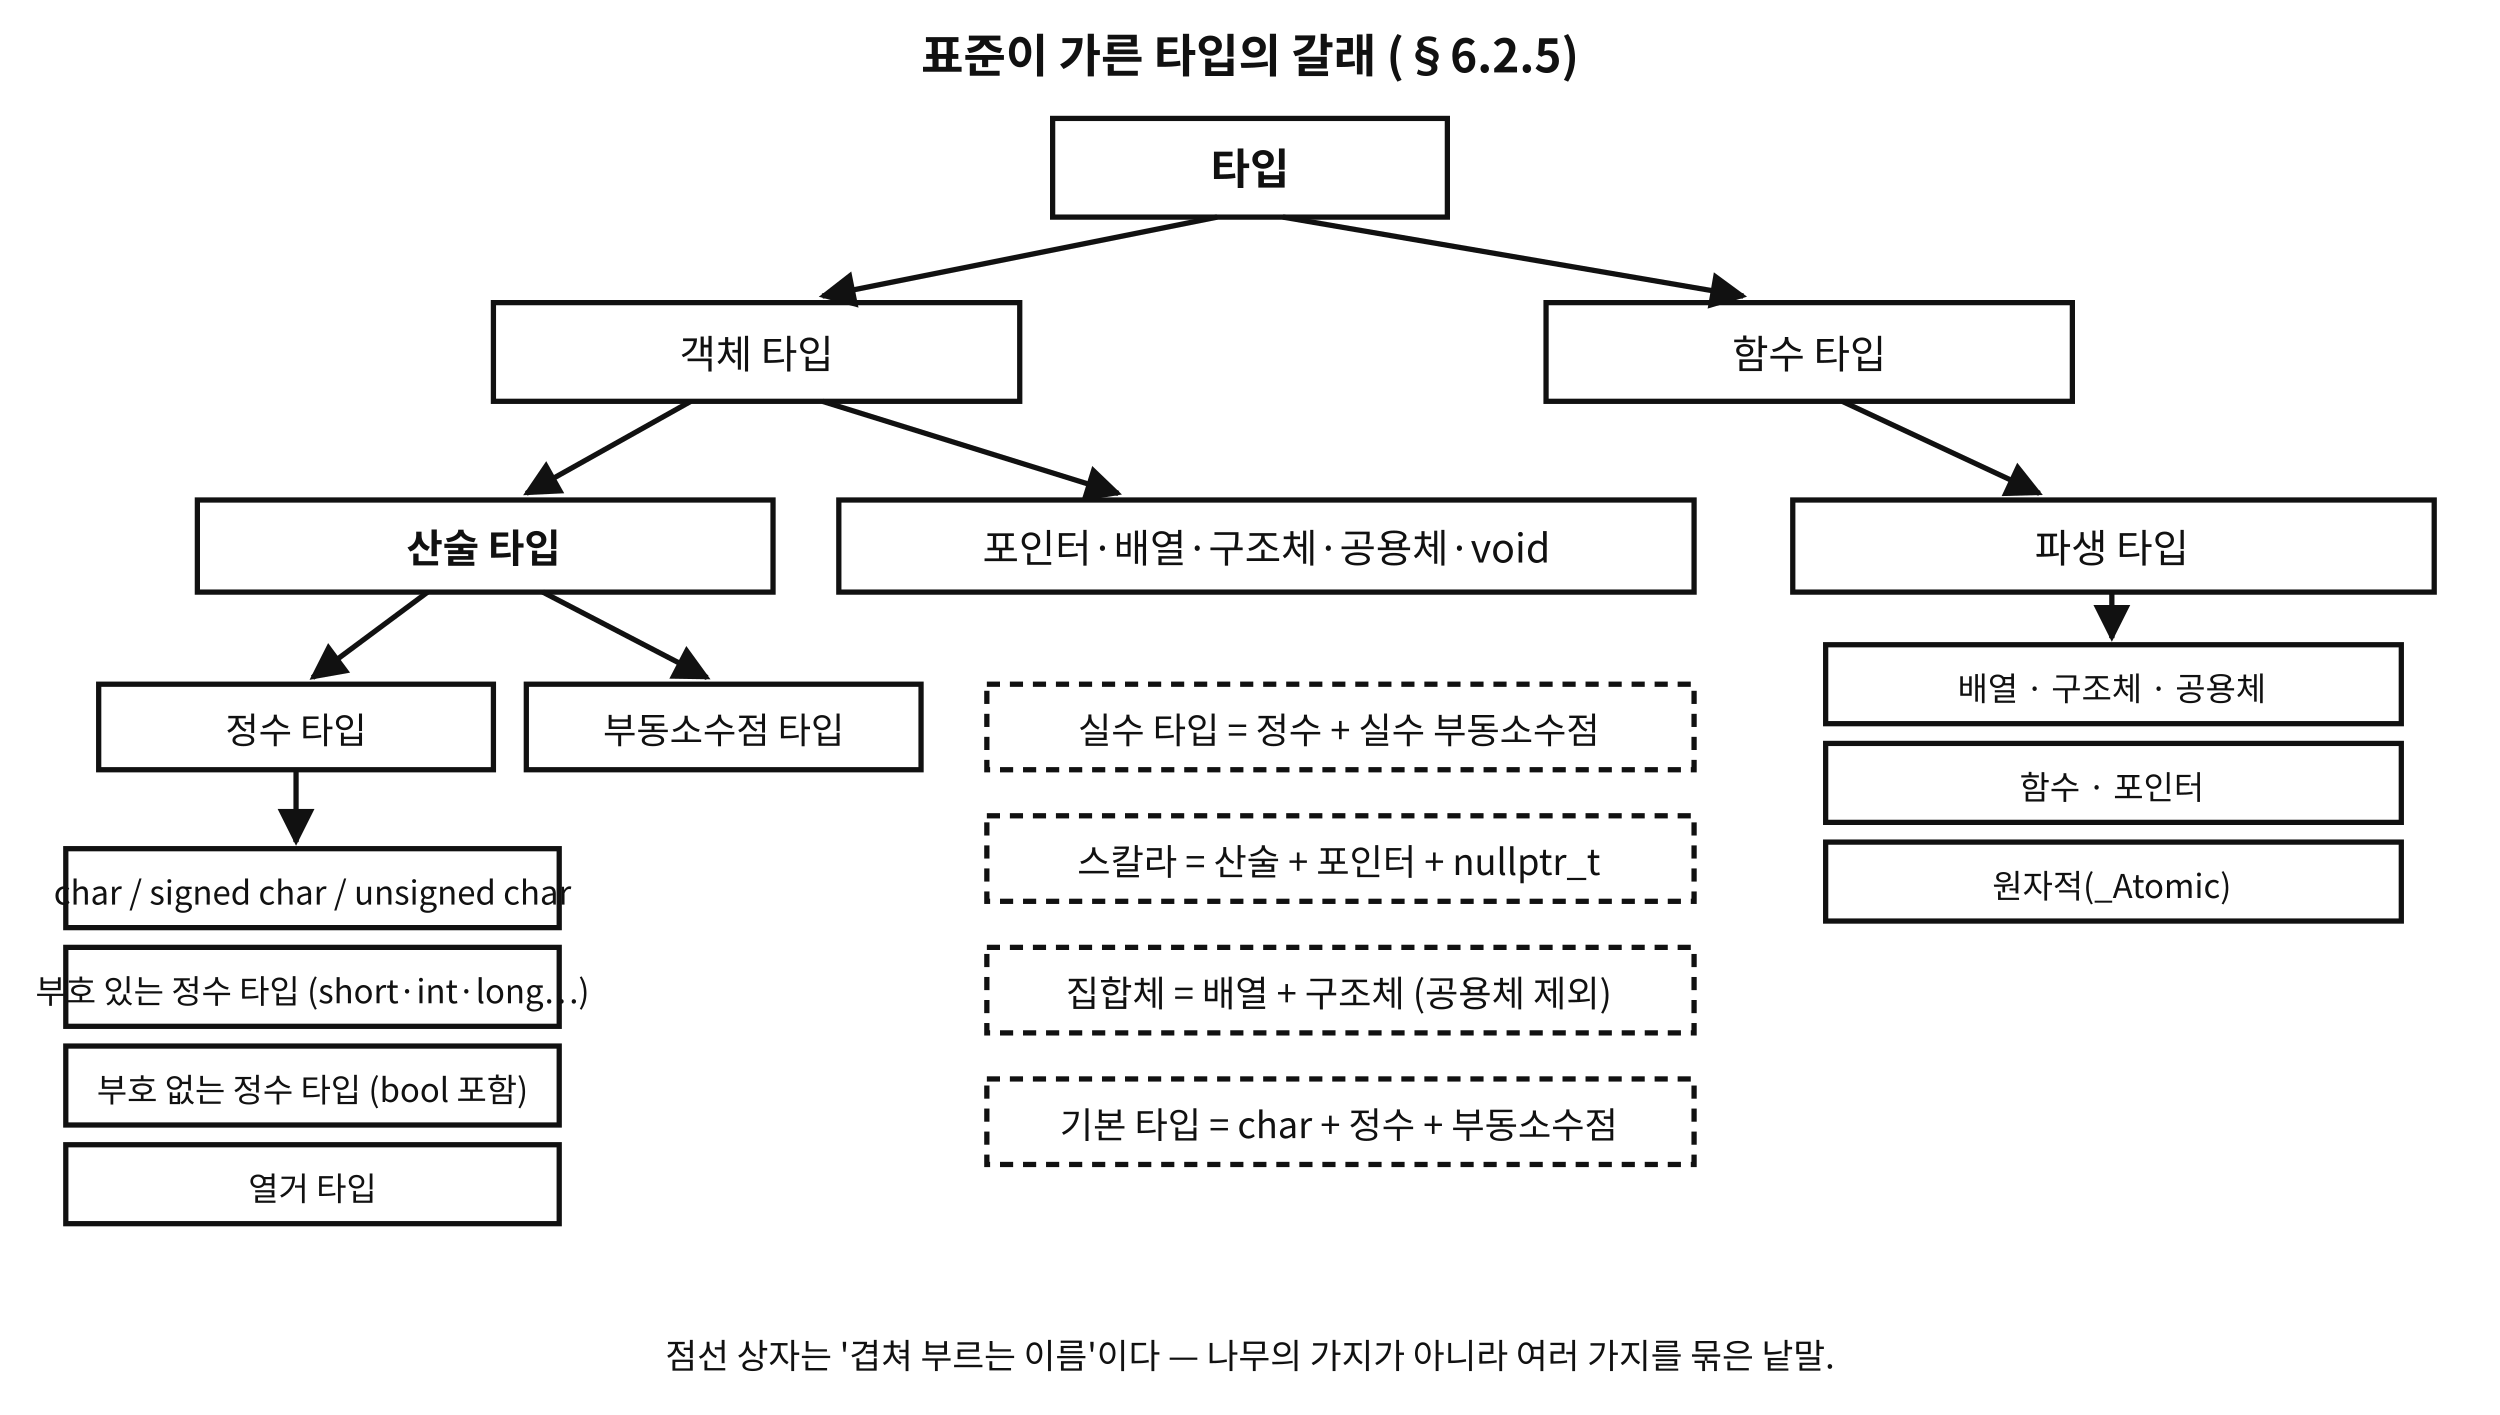
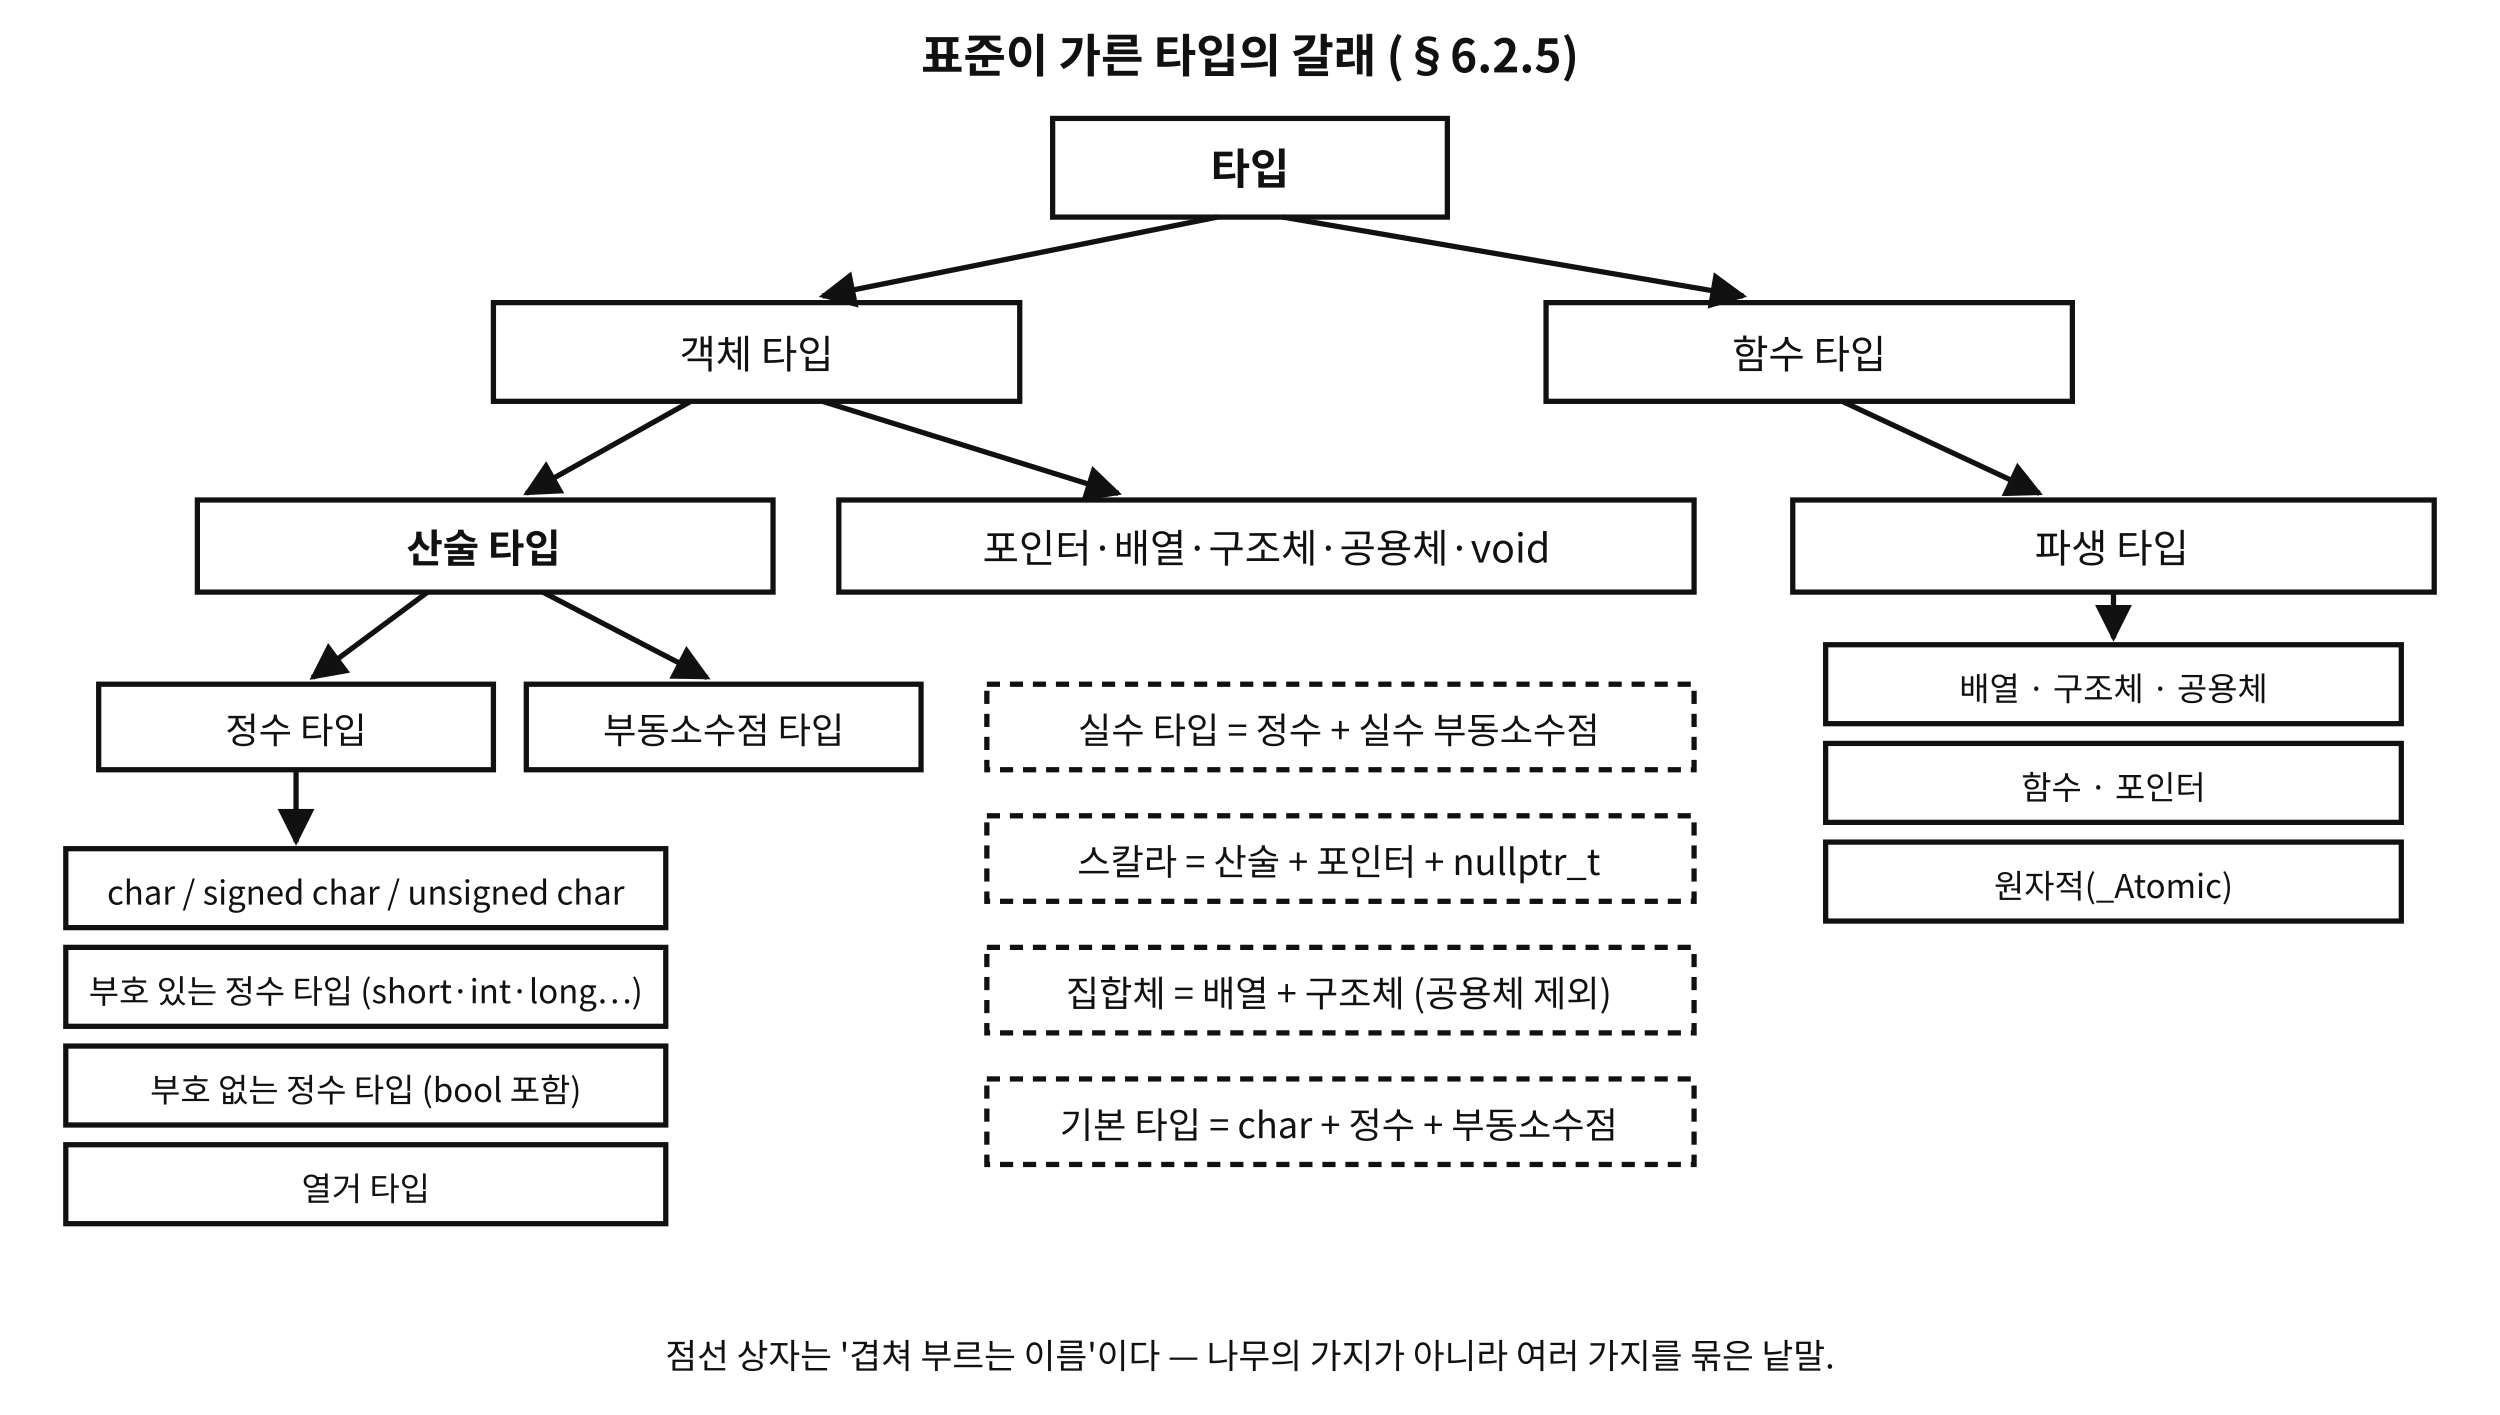
<svg xmlns="http://www.w3.org/2000/svg" viewBox="0 0 760 430" width="760" height="430" font-family="Noto Sans CJK KR, Noto Sans, sans-serif">
  <rect width="760" height="430" fill="none" />
  <defs>
    <marker id="a" viewBox="0 0 10 10" refX="9" refY="5" markerWidth="7" markerHeight="7" orient="auto-start-reverse">
      <path d="M0,0 L10,5 L0,10 z" fill="#111" />
    </marker>
    <pattern id="hatch" width="6" height="6" patternUnits="userSpaceOnUse" patternTransform="rotate(45)">
      <line x1="0" y1="0" x2="0" y2="6" stroke="#111" stroke-width="1" opacity="0.35" />
    </pattern>
  </defs>
  <text x="380.0" y="22" font-size="14" font-weight="bold" text-anchor="middle" fill="#111">표준이 가른 타입의 갈래 (§6.2.5)</text>
  <rect x="320" y="36" width="120" height="30" fill="none" stroke="#111" stroke-width="1.6" />
  <text x="380" y="56" font-size="13" font-weight="bold" text-anchor="middle" fill="#111">타입</text>
  <rect x="150" y="92" width="160" height="30" fill="none" stroke="#111" stroke-width="1.6" />
  <text x="230" y="112" font-size="12" font-weight="normal" text-anchor="middle" fill="#111">객체 타입</text>
  <rect x="470" y="92" width="160" height="30" fill="none" stroke="#111" stroke-width="1.6" />
  <text x="550" y="112" font-size="12" font-weight="normal" text-anchor="middle" fill="#111">함수 타입</text>
  <line x1="370" y1="66" x2="250" y2="90" stroke="#111" stroke-width="1.6" marker-end="url(#a)" />
  <line x1="390" y1="66" x2="530" y2="90" stroke="#111" stroke-width="1.6" marker-end="url(#a)" />
  <rect x="60" y="152" width="175" height="28" fill="none" stroke="#111" stroke-width="1.6" />
  <text x="147" y="171" font-size="12" font-weight="bold" text-anchor="middle" fill="#111">산술 타입</text>
  <rect x="255" y="152" width="260" height="28" fill="none" stroke="#111" stroke-width="1.6" />
  <text x="385" y="171" font-size="12" font-weight="normal" text-anchor="middle" fill="#111">포인터·배열·구조체·공용체·void</text>
  <line x1="210" y1="122" x2="160" y2="150" stroke="#111" stroke-width="1.6" marker-end="url(#a)" />
  <line x1="250" y1="122" x2="340" y2="150" stroke="#111" stroke-width="1.6" marker-end="url(#a)" />
  <rect x="30" y="208" width="120" height="26" fill="none" stroke="#111" stroke-width="1.6" />
  <text x="90" y="226" font-size="11" font-weight="normal" text-anchor="middle" fill="#111">정수 타입</text>
  <rect x="160" y="208" width="120" height="26" fill="none" stroke="#111" stroke-width="1.6" />
  <text x="220" y="226" font-size="11" font-weight="normal" text-anchor="middle" fill="#111">부동소수점 타입</text>
  <line x1="130" y1="180" x2="95" y2="206" stroke="#111" stroke-width="1.6" marker-end="url(#a)" />
  <line x1="165" y1="180" x2="215" y2="206" stroke="#111" stroke-width="1.6" marker-end="url(#a)" />
-   <rect x="20" y="258" width="150" height="24" fill="none" stroke="#111" stroke-width="1.6" />
-   <text x="95" y="275" font-size="10" font-weight="normal" text-anchor="middle" fill="#111">char / signed char / unsigned char</text>
-   <rect x="20" y="288" width="150" height="24" fill="none" stroke="#111" stroke-width="1.6" />
-   <text x="95" y="305" font-size="10" font-weight="normal" text-anchor="middle" fill="#111">부호 있는 정수 타입 (short·int·long…)</text>
-   <rect x="20" y="318" width="150" height="24" fill="none" stroke="#111" stroke-width="1.6" />
-   <text x="95" y="335" font-size="10" font-weight="normal" text-anchor="middle" fill="#111">부호 없는 정수 타입 (bool 포함)</text>
-   <rect x="20" y="348" width="150" height="24" fill="none" stroke="#111" stroke-width="1.6" />
-   <text x="95" y="365" font-size="10" font-weight="normal" text-anchor="middle" fill="#111">열거 타입</text>
+   <rect x="20" y="258" width="182.395" height="24" fill="none" stroke="#111" stroke-width="1.6" />
+   <text x="111.197" y="275" font-size="10" font-weight="normal" text-anchor="middle" fill="#111">char / signed char / unsigned char</text>
+   <rect x="20" y="288" width="182.395" height="24" fill="none" stroke="#111" stroke-width="1.6" />
+   <text x="111.197" y="305" font-size="10" font-weight="normal" text-anchor="middle" fill="#111">부호 있는 정수 타입 (short·int·long…)</text>
+   <rect x="20" y="318" width="182.395" height="24" fill="none" stroke="#111" stroke-width="1.6" />
+   <text x="111.197" y="335" font-size="10" font-weight="normal" text-anchor="middle" fill="#111">부호 없는 정수 타입 (bool 포함)</text>
+   <rect x="20" y="348" width="182.395" height="24" fill="none" stroke="#111" stroke-width="1.6" />
+   <text x="111.197" y="365" font-size="10" font-weight="normal" text-anchor="middle" fill="#111">열거 타입</text>
  <line x1="90" y1="234" x2="90" y2="256" stroke="#111" stroke-width="1.6" marker-end="url(#a)" />
  <rect x="300" y="208" width="215" height="26" fill="none" stroke="#111" stroke-width="1.6" stroke-dasharray="4 3" />
  <text x="407" y="226" font-size="11" font-weight="normal" text-anchor="middle" fill="#111">실수 타입 = 정수 + 실수 부동소수점</text>
  <rect x="300" y="248" width="215" height="26" fill="none" stroke="#111" stroke-width="1.6" stroke-dasharray="4 3" />
  <text x="407" y="266" font-size="11" font-weight="normal" text-anchor="middle" fill="#111">스칼라 = 산술 + 포인터 + nullptr_t</text>
  <rect x="300" y="288" width="215" height="26" fill="none" stroke="#111" stroke-width="1.6" stroke-dasharray="4 3" />
  <text x="407" y="306" font-size="11" font-weight="normal" text-anchor="middle" fill="#111">집합체 = 배열 + 구조체 (공용체 제외)</text>
  <rect x="300" y="328" width="215" height="26" fill="none" stroke="#111" stroke-width="1.6" stroke-dasharray="4 3" />
  <text x="407" y="346" font-size="11" font-weight="normal" text-anchor="middle" fill="#111">기본 타입 = char + 정수 + 부동소수점</text>
  <rect x="545" y="152" width="195" height="28" fill="none" stroke="#111" stroke-width="1.6" />
  <text x="642" y="171" font-size="12" font-weight="normal" text-anchor="middle" fill="#111">파생 타입</text>
  <line x1="560" y1="122" x2="620" y2="150" stroke="#111" stroke-width="1.6" marker-end="url(#a)" />
  <rect x="555" y="196" width="175" height="24" fill="none" stroke="#111" stroke-width="1.6" />
-   <text x="642" y="213" font-size="10" font-weight="normal" text-anchor="middle" fill="#111">배열 · 구조체 · 공용체</text>
+   <text x="642.5" y="213" font-size="10" font-weight="normal" text-anchor="middle" fill="#111">배열 · 구조체 · 공용체</text>
  <rect x="555" y="226" width="175" height="24" fill="none" stroke="#111" stroke-width="1.6" />
-   <text x="642" y="243" font-size="10" font-weight="normal" text-anchor="middle" fill="#111">함수 · 포인터</text>
+   <text x="642.5" y="243" font-size="10" font-weight="normal" text-anchor="middle" fill="#111">함수 · 포인터</text>
  <rect x="555" y="256" width="175" height="24" fill="none" stroke="#111" stroke-width="1.6" />
-   <text x="642" y="273" font-size="10" font-weight="normal" text-anchor="middle" fill="#111">원자적(_Atomic)</text>
-   <line x1="642" y1="180" x2="642" y2="194" stroke="#111" stroke-width="1.6" marker-end="url(#a)" />
+   <text x="642.5" y="273" font-size="10" font-weight="normal" text-anchor="middle" fill="#111">원자적(_Atomic)</text>
+   <line x1="642.5" y1="180" x2="642.5" y2="194" stroke="#111" stroke-width="1.6" marker-end="url(#a)" />
  <text x="380.0" y="416" font-size="10.5" font-weight="normal" text-anchor="middle" fill="#111">점선 상자는 '겹쳐 부르는 이름'이다 — 나무의 가지가 아니라 여러 가지를 묶은 낱말.</text>
</svg>
